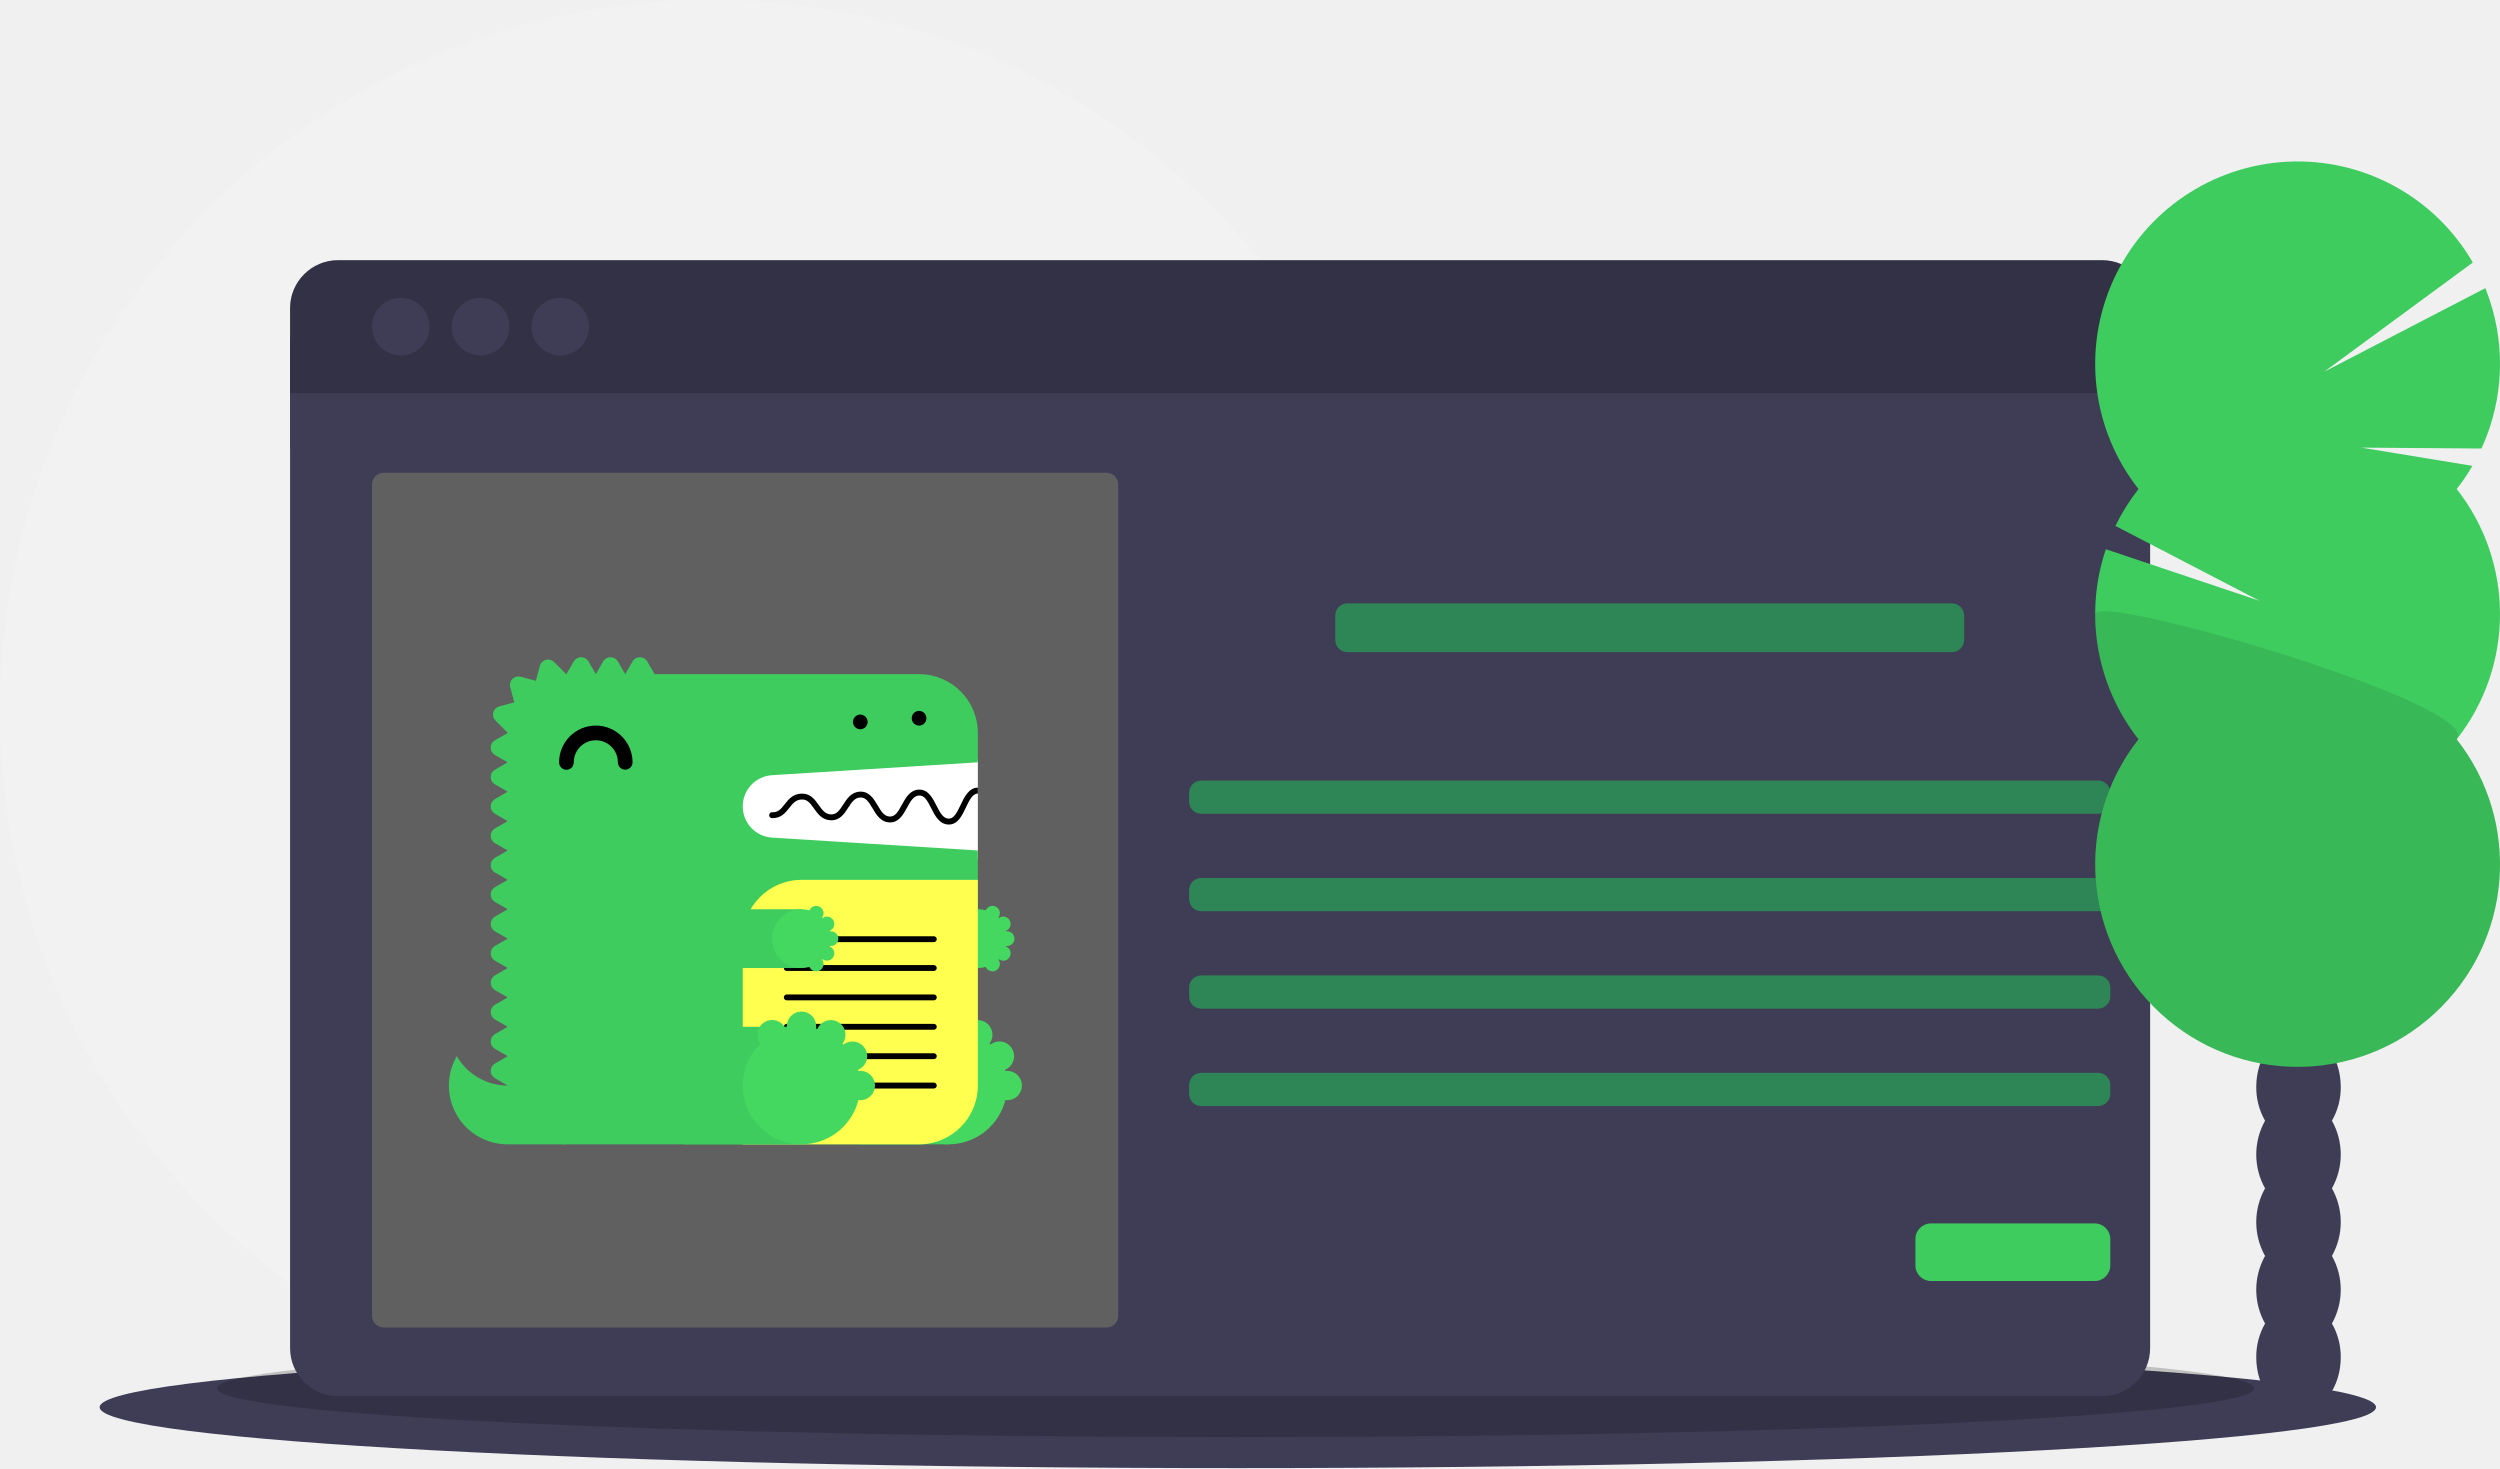
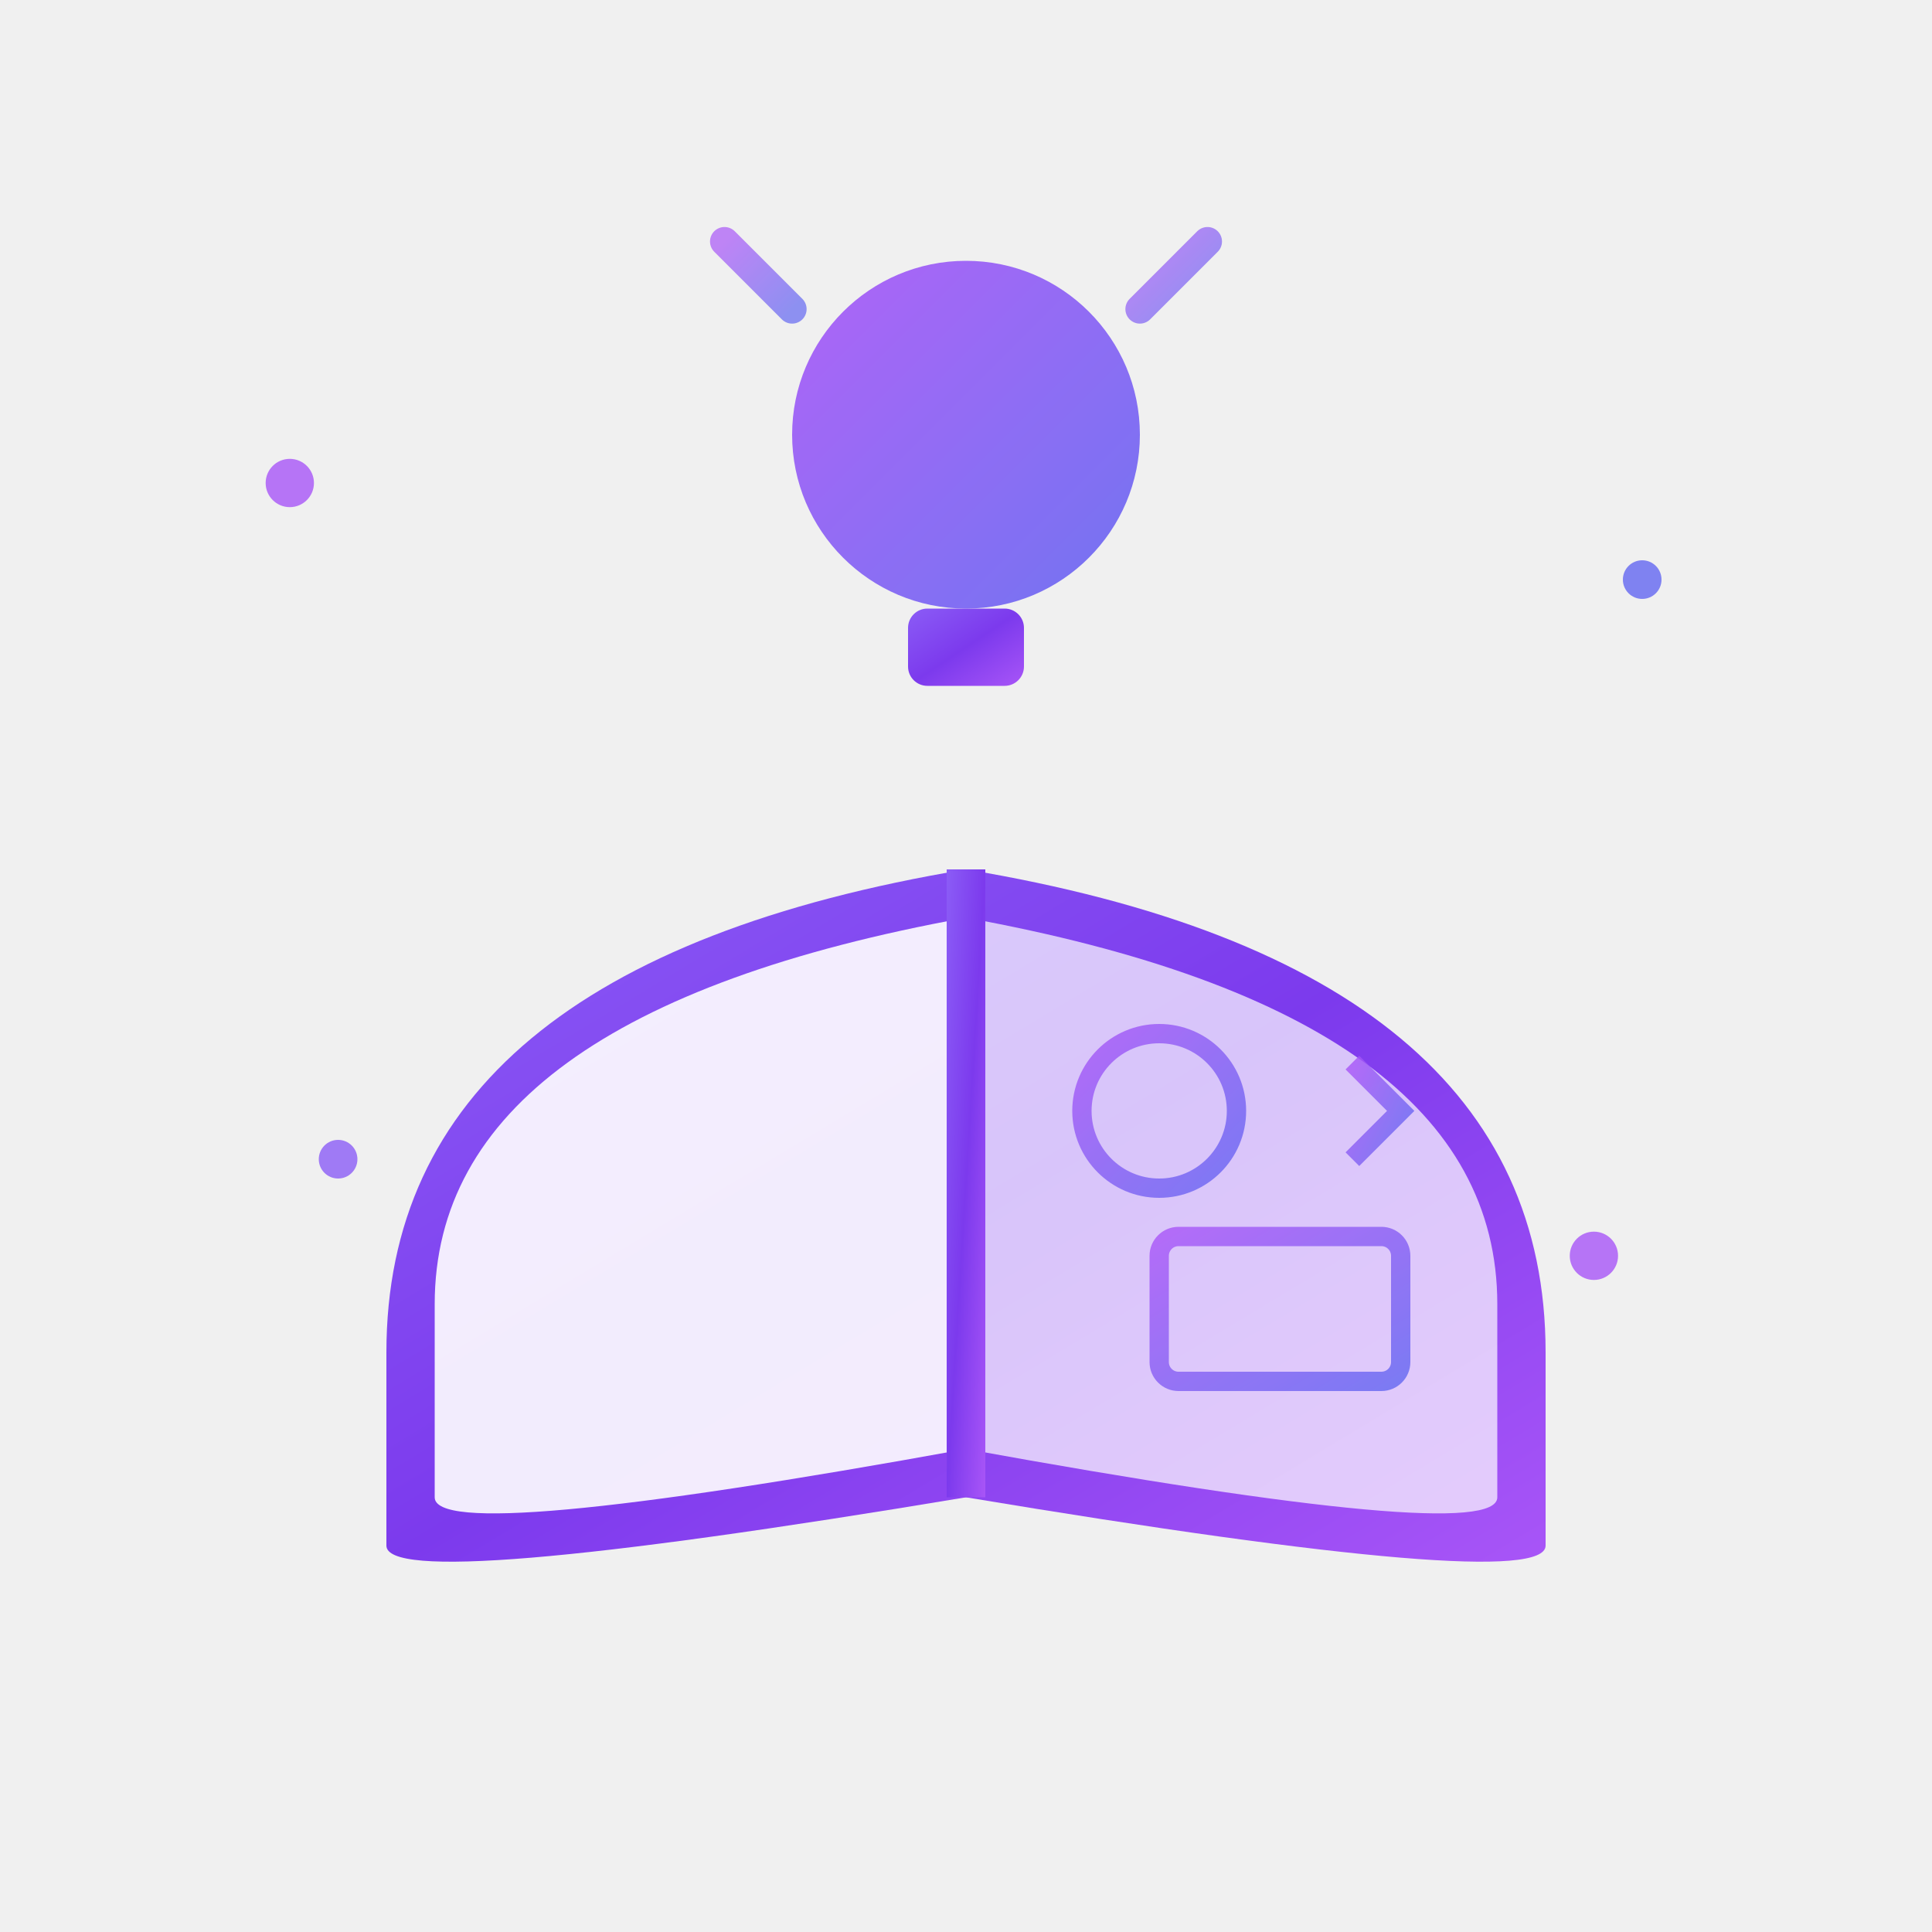
- <svg xmlns="http://www.w3.org/2000/svg" width="1129" height="663" viewBox="0 0 1129 663">
-   <circle cx="321" cy="321" r="321" fill="#f2f2f2" />
-   <ellipse cx="559" cy="635.5" rx="514" ry="27.5" fill="#3f3d56" />
-   <ellipse cx="558" cy="627" rx="460" ry="22" opacity="0.2" />
-   <rect x="131" y="152.5" width="840" height="50" fill="#3f3d56" />
-   <path d="M166.5,727.33A21.67,21.67,0,0,0,188.17,749H984.83A21.67,21.67,0,0,0,1006.5,727.33V296h-840Z" transform="translate(-35.5 -118.5)" fill="#3f3d56" />
-   <path d="M984.83,236H188.17A21.67,21.67,0,0,0,166.5,257.67V296h840V257.67A21.67,21.67,0,0,0,984.83,236Z" transform="translate(-35.5 -118.5)" fill="#3f3d56" />
-   <path d="M984.83,236H188.17A21.67,21.67,0,0,0,166.5,257.67V296h840V257.67A21.67,21.67,0,0,0,984.83,236Z" transform="translate(-35.5 -118.5)" opacity="0.2" />
-   <circle cx="181" cy="147.5" r="13" fill="#3f3d56" />
-   <circle cx="217" cy="147.5" r="13" fill="#3f3d56" />
-   <circle cx="253" cy="147.5" r="13" fill="#3f3d56" />
-   <rect x="168" y="213.5" width="337" height="386" rx="5.335" fill="#606060" />
-   <rect x="603" y="272.5" width="284" height="22" rx="5.476" fill="#2e8555" />
-   <rect x="537" y="352.5" width="416" height="15" rx="5.476" fill="#2e8555" />
-   <rect x="537" y="396.5" width="416" height="15" rx="5.476" fill="#2e8555" />
-   <rect x="537" y="440.5" width="416" height="15" rx="5.476" fill="#2e8555" />
-   <rect x="537" y="484.5" width="416" height="15" rx="5.476" fill="#2e8555" />
-   <rect x="865" y="552.5" width="88" height="26" rx="7.028" fill="#3ecc5f" />
-   <path d="M1088.603,624.616a30.114,30.114,0,0,0,3.983-15.266c0-13.797-8.544-24.981-19.083-24.981s-19.083,11.184-19.083,24.981a30.114,30.114,0,0,0,3.983,15.266,31.248,31.248,0,0,0,0,30.532,31.248,31.248,0,0,0,0,30.532,31.248,31.248,0,0,0,0,30.532,30.114,30.114,0,0,0-3.983,15.266c0,13.797,8.544,24.981,19.083,24.981s19.083-11.184,19.083-24.981a30.114,30.114,0,0,0-3.983-15.266,31.248,31.248,0,0,0,0-30.532,31.248,31.248,0,0,0,0-30.532,31.248,31.248,0,0,0,0-30.532Z" transform="translate(-35.5 -118.5)" fill="#3f3d56" />
-   <ellipse cx="1038.003" cy="460.318" rx="19.083" ry="24.981" fill="#3f3d56" />
-   <ellipse cx="1038.003" cy="429.786" rx="19.083" ry="24.981" fill="#3f3d56" />
-   <path d="M1144.939,339.345a91.611,91.611,0,0,0,7.107-10.461l-50.141-8.235,54.229.403a91.566,91.566,0,0,0,1.746-72.426l-72.754,37.741,67.097-49.321a91.413,91.413,0,1,0-150.971,102.298,91.458,91.458,0,0,0-10.425,16.669l65.087,33.814-69.4-23.292a91.46,91.46,0,0,0,14.738,85.837,91.406,91.406,0,1,0,143.689,0,91.418,91.418,0,0,0,0-113.029Z" transform="translate(-35.5 -118.5)" fill="#3ecc5f" fill-rule="evenodd" />
-   <path d="M981.688,395.859a91.013,91.013,0,0,0,19.561,56.514,91.406,91.406,0,1,0,143.689,0C1157.19,436.821,981.688,385.6,981.688,395.859Z" transform="translate(-35.5 -118.5)" opacity="0.1" />
-   <path d="M365.62,461.436H477.094v45.12H365.62Z" transform="translate(-35.5 -118.5)" fill="#fff" fill-rule="evenodd" />
-   <path d="M264.763,608.741a26.509,26.509,0,0,1-22.962-13.271,26.51,26.51,0,0,0,22.962,39.812H291.304V608.741Z" transform="translate(-35.5 -118.5)" fill="#3ecc5f" fill-rule="evenodd" />
-   <path d="M384.172,468.571l92.922-5.807V449.493a26.541,26.541,0,0,0-26.541-26.541H331.116l-3.318-5.746a3.83,3.83,0,0,0-6.635,0l-3.318,5.746-3.318-5.746a3.83,3.83,0,0,0-6.635,0l-3.318,5.746L301.257,417.205a3.83,3.83,0,0,0-6.635,0L291.304,422.951c-.029,0-.056.004-.086.004l-5.497-5.495a3.829,3.829,0,0,0-6.407,1.717l-1.817,6.773L270.607,424.103a3.83,3.83,0,0,0-4.691,4.693l1.845,6.891-6.771,1.814a3.832,3.832,0,0,0-1.72,6.41l5.497,5.497c0,.028-.004.056-.004.085l-5.746,3.318a3.83,3.83,0,0,0,0,6.635l5.746,3.318L259.016,466.081a3.83,3.83,0,0,0,0,6.635l5.746,3.318-5.746,3.318a3.83,3.83,0,0,0,0,6.635l5.746,3.318-5.746,3.318a3.83,3.83,0,0,0,0,6.635l5.746,3.318-5.746,3.318a3.83,3.83,0,0,0,0,6.635l5.746,3.318-5.746,3.318a3.83,3.83,0,0,0,0,6.635l5.746,3.318-5.746,3.318a3.83,3.83,0,0,0,0,6.635l5.746,3.318-5.746,3.318a3.83,3.83,0,0,0,0,6.635l5.746,3.318L259.016,558.976a3.83,3.83,0,0,0,0,6.635l5.746,3.318-5.746,3.318a3.83,3.83,0,0,0,0,6.635l5.746,3.318-5.746,3.318a3.83,3.83,0,0,0,0,6.635l5.746,3.318-5.746,3.318a3.83,3.83,0,0,0,0,6.635l5.746,3.318A26.541,26.541,0,0,0,291.304,635.283H450.553A26.541,26.541,0,0,0,477.094,608.741V502.575l-92.922-5.807a14.126,14.126,0,0,1,0-28.198" transform="translate(-35.5 -118.5)" fill="#3ecc5f" fill-rule="evenodd" />
-   <path d="M424.011,635.283h39.812V582.2H424.011Z" transform="translate(-35.5 -118.5)" fill="#3ecc5f" fill-rule="evenodd" />
-   <path d="M490.365,602.106a6.602,6.602,0,0,0-.848.085c-.05-.199-.098-.399-.154-.599A6.627,6.627,0,1,0,482.806,590.21q-.22-.225-.445-.446a6.624,6.624,0,1,0-11.397-6.564c-.196-.056-.394-.102-.591-.153a6.64,6.64,0,1,0-13.101,0c-.196.05-.394.097-.591.153a6.628,6.628,0,1,0-11.397,6.564,26.528,26.528,0,1,0,44.231,25.528,6.621,6.621,0,1,0,.848-13.186" transform="translate(-35.5 -118.5)" fill="#44d860" fill-rule="evenodd" />
-   <path d="M437.282,555.658H477.094V529.117H437.282Z" transform="translate(-35.5 -118.5)" fill="#3ecc5f" fill-rule="evenodd" />
-   <path d="M490.365,545.705a3.318,3.318,0,0,0,0-6.635,3.411,3.411,0,0,0-.423.042c-.027-.1-.049-.199-.077-.299a3.319,3.319,0,0,0-1.278-6.379,3.282,3.282,0,0,0-2.001.687q-.109-.113-.223-.223a3.282,3.282,0,0,0,.671-1.983,3.318,3.318,0,0,0-6.37-1.299,13.271,13.271,0,1,0,0,25.541,3.318,3.318,0,0,0,6.37-1.299,3.282,3.282,0,0,0-.671-1.983q.113-.109.223-.223a3.282,3.282,0,0,0,2.001.687,3.318,3.318,0,0,0,1.278-6.379c.028-.098.05-.199.077-.299a3.413,3.413,0,0,0,.423.042" transform="translate(-35.5 -118.5)" fill="#44d860" fill-rule="evenodd" />
-   <path d="M317.845,466.081a3.318,3.318,0,0,1-3.318-3.318,9.953,9.953,0,1,0-19.906,0,3.318,3.318,0,1,1-6.635,0,16.588,16.588,0,1,1,33.177,0,3.318,3.318,0,0,1-3.318,3.318" transform="translate(-35.5 -118.5)" fill-rule="evenodd" />
-   <path d="M370.928,635.283h79.624A26.541,26.541,0,0,0,477.094,608.741v-92.895H397.47a26.541,26.541,0,0,0-26.541,26.541Z" transform="translate(-35.5 -118.5)" fill="#ffff50" fill-rule="evenodd" />
-   <path d="M457.214,556.985H390.808a1.327,1.327,0,0,1,0-2.654h66.407a1.327,1.327,0,0,1,0,2.654m0,26.541H390.808a1.327,1.327,0,1,1,0-2.654h66.407a1.327,1.327,0,0,1,0,2.654m0,26.541H390.808a1.327,1.327,0,1,1,0-2.654h66.407a1.327,1.327,0,0,1,0,2.654m0-66.107H390.808a1.327,1.327,0,0,1,0-2.654h66.407a1.327,1.327,0,0,1,0,2.654m0,26.295H390.808a1.327,1.327,0,0,1,0-2.654h66.407a1.327,1.327,0,0,1,0,2.654m0,26.541H390.808a1.327,1.327,0,0,1,0-2.654h66.407a1.327,1.327,0,0,1,0,2.654M477.094,474.191c-.016,0-.029-.008-.045-.007-4.101.139-6.041,4.241-7.753,7.86-1.786,3.782-3.168,6.241-5.432,6.167-2.507-.09-3.94-2.922-5.458-5.919-1.744-3.442-3.734-7.347-7.913-7.201-4.042.138-5.989,3.708-7.706,6.857-1.827,3.355-3.071,5.395-5.469,5.3-2.557-.093-3.916-2.395-5.489-5.06-1.753-2.967-3.78-6.304-7.878-6.189-3.973.137-5.925,3.165-7.648,5.839-1.822,2.827-3.099,4.549-5.527,4.447-2.618-.093-3.971-2.004-5.535-4.216-1.757-2.486-3.737-5.299-7.823-5.162-3.886.133-5.838,2.614-7.559,4.801-1.635,2.076-2.912,3.718-5.612,3.615a1.328,1.328,0,1,0-.096,2.654c4.004.134,6.032-2.389,7.793-4.628,1.562-1.985,2.91-3.699,5.564-3.789,2.556-.109,3.754,1.48,5.567,4.041,1.721,2.434,3.675,5.194,7.605,5.336,4.118.138,6.099-2.939,7.854-5.663,1.569-2.434,2.922-4.535,5.507-4.624,2.379-.089,3.675,1.792,5.501,4.885,1.721,2.916,3.671,6.219,7.68,6.365,4.147.143,6.15-3.477,7.895-6.682,1.512-2.771,2.938-5.388,5.466-5.476,2.379-.056,3.62,2.117,5.456,5.746,1.715,3.388,3.659,7.226,7.73,7.373l.224.004c4.066,0,5.996-4.081,7.704-7.689,1.512-3.198,2.942-6.211,5.397-6.334Z" transform="translate(-35.5 -118.5)" fill-rule="evenodd" />
-   <path d="M344.387,635.283h53.083V582.2H344.387Z" transform="translate(-35.5 -118.5)" fill="#3ecc5f" fill-rule="evenodd" />
-   <path d="M424.011,602.106a6.602,6.602,0,0,0-.848.085c-.05-.199-.098-.399-.154-.599A6.627,6.627,0,1,0,416.452,590.21q-.22-.225-.445-.446a6.624,6.624,0,1,0-11.397-6.564c-.196-.056-.394-.102-.591-.153a6.64,6.64,0,1,0-13.101,0c-.196.05-.394.097-.591.153a6.628,6.628,0,1,0-11.397,6.564,26.528,26.528,0,1,0,44.231,25.528,6.621,6.621,0,1,0,.848-13.186" transform="translate(-35.5 -118.5)" fill="#44d860" fill-rule="evenodd" />
-   <path d="M344.387,555.658h53.083V529.117H344.387Z" transform="translate(-35.5 -118.5)" fill="#3ecc5f" fill-rule="evenodd" />
-   <path d="M410.74,545.705a3.318,3.318,0,1,0,0-6.635,3.411,3.411,0,0,0-.423.042c-.027-.1-.049-.199-.077-.299a3.319,3.319,0,0,0-1.278-6.379,3.282,3.282,0,0,0-2.001.687q-.109-.113-.223-.223a3.282,3.282,0,0,0,.671-1.983,3.318,3.318,0,0,0-6.37-1.299,13.271,13.271,0,1,0,0,25.541,3.318,3.318,0,0,0,6.37-1.299,3.282,3.282,0,0,0-.671-1.983q.113-.109.223-.223a3.282,3.282,0,0,0,2.001.687,3.318,3.318,0,0,0,1.278-6.379c.028-.098.05-.199.077-.299a3.413,3.413,0,0,0,.423.042" transform="translate(-35.5 -118.5)" fill="#44d860" fill-rule="evenodd" />
-   <path d="M424.011,447.834a3.603,3.603,0,0,1-.65-.066,3.344,3.344,0,0,1-.624-.186,3.447,3.447,0,0,1-.572-.305,5.027,5.027,0,0,1-.504-.411,3.887,3.887,0,0,1-.41-.504,3.275,3.275,0,0,1-.557-1.845,3.602,3.602,0,0,1,.066-.65,3.826,3.826,0,0,1,.184-.624,3.489,3.489,0,0,1,.307-.571,3.197,3.197,0,0,1,.914-.916,3.447,3.447,0,0,1,.572-.305,3.344,3.344,0,0,1,.624-.186,3.069,3.069,0,0,1,1.301,0,3.223,3.223,0,0,1,1.194.491,5.028,5.028,0,0,1,.504.411,4.88,4.88,0,0,1,.411.504,3.382,3.382,0,0,1,.305.571,3.478,3.478,0,0,1,.252,1.274A3.364,3.364,0,0,1,426.36,446.865a5.027,5.027,0,0,1-.504.411,3.306,3.306,0,0,1-1.845.557m26.541-1.659a3.388,3.388,0,0,1-2.35-.969,5.042,5.042,0,0,1-.41-.504,3.275,3.275,0,0,1-.557-1.845,3.387,3.387,0,0,1,.967-2.349,5.026,5.026,0,0,1,.504-.411,3.447,3.447,0,0,1,.572-.305,3.343,3.343,0,0,1,.624-.186,3.07,3.07,0,0,1,1.301,0,3.224,3.224,0,0,1,1.194.491,5.026,5.026,0,0,1,.504.411,3.388,3.388,0,0,1,.969,2.349,3.726,3.726,0,0,1-.066.65,3.374,3.374,0,0,1-.186.624,4.715,4.715,0,0,1-.305.571,4.88,4.88,0,0,1-.411.504,5.026,5.026,0,0,1-.504.411,3.305,3.305,0,0,1-1.845.557" transform="translate(-35.5 -118.5)" fill-rule="evenodd" />
+ <svg xmlns="http://www.w3.org/2000/svg" viewBox="0 0 200 200" fill="none">
+   <defs>
+     <linearGradient id="bookGradient" x1="0%" y1="0%" x2="100%" y2="100%">
+       <stop offset="0%" style="stop-color:#8b5cf6;stop-opacity:1" />
+       <stop offset="50%" style="stop-color:#7c3aed;stop-opacity:1" />
+       <stop offset="100%" style="stop-color:#a855f7;stop-opacity:1" />
+     </linearGradient>
+     <linearGradient id="lightGradient" x1="0%" y1="0%" x2="100%" y2="100%">
+       <stop offset="0%" style="stop-color:#a855f7;stop-opacity:1" />
+       <stop offset="100%" style="stop-color:#6366f1;stop-opacity:1" />
+     </linearGradient>
+   </defs>
+   <path d="M 40 140 Q 40 100 100 90 Q 160 100 160 140 L 160 160 Q 160 165 100 155 Q 40 165 40 160 Z" fill="url(#bookGradient)" />
+   <path d="M 45 135 Q 45 105 100 95 L 100 150 Q 45 160 45 155 Z" fill="#fff" fill-opacity="0.9" />
+   <path d="M 155 135 Q 155 105 100 95 L 100 150 Q 155 160 155 155 Z" fill="#fff" fill-opacity="0.7" />
+   <rect x="98" y="90" width="4" height="65" fill="url(#bookGradient)" />
+   <line x1="55" y1="110" x2="90" y2="110" stroke="url(#bookGradient)" stroke-width="2" opacity="0.6" />
+   <line x1="55" y1="120" x2="85" y2="120" stroke="url(#bookGradient)" stroke-width="2" opacity="0.6" />
+   <line x1="55" y1="130" x2="88" y2="130" stroke="url(#bookGradient)" stroke-width="2" opacity="0.6" />
+   <line x1="55" y1="140" x2="82" y2="140" stroke="url(#bookGradient)" stroke-width="2" opacity="0.6" />
+   <circle cx="120" cy="115" r="8" stroke="url(#lightGradient)" stroke-width="2" fill="none" opacity="0.8" />
+   <path d="M 140 110 L 145 115 L 140 120" stroke="url(#lightGradient)" stroke-width="2" fill="none" opacity="0.8" />
+   <rect x="120" y="128" width="25" height="15" rx="2" stroke="url(#lightGradient)" stroke-width="2" fill="none" opacity="0.8" />
+   <circle cx="100" cy="45" r="18" fill="url(#lightGradient)" opacity="0.9" />
+   <rect x="94" y="63" width="12" height="8" rx="2" fill="url(#bookGradient)" />
+   <line x1="100" y1="71" x2="100" y2="75" stroke="url(#bookGradient)" stroke-width="3" stroke-linecap="round" />
+   <line x1="100" y1="25" x2="100" y2="15" stroke="url(#lightGradient)" stroke-width="3" stroke-linecap="round" opacity="0.7" />
+   <line x1="82" y1="32" x2="75" y2="25" stroke="url(#lightGradient)" stroke-width="3" stroke-linecap="round" opacity="0.7" />
+   <line x1="118" y1="32" x2="125" y2="25" stroke="url(#lightGradient)" stroke-width="3" stroke-linecap="round" opacity="0.7" />
+   <line x1="73" y1="45" x2="63" y2="45" stroke="url(#lightGradient)" stroke-width="3" stroke-linecap="round" opacity="0.7" />
+   <line x1="127" y1="45" x2="137" y2="45" stroke="url(#lightGradient)" stroke-width="3" stroke-linecap="round" opacity="0.7" />
+   <circle cx="30" cy="50" r="2.5" fill="#a855f7" opacity="0.8" />
+   <circle cx="170" cy="60" r="2" fill="#6366f1" opacity="0.8" />
+   <circle cx="35" cy="120" r="2" fill="#8b5cf6" opacity="0.8" />
+   <circle cx="165" cy="130" r="2.5" fill="#a855f7" opacity="0.8" />
</svg>
